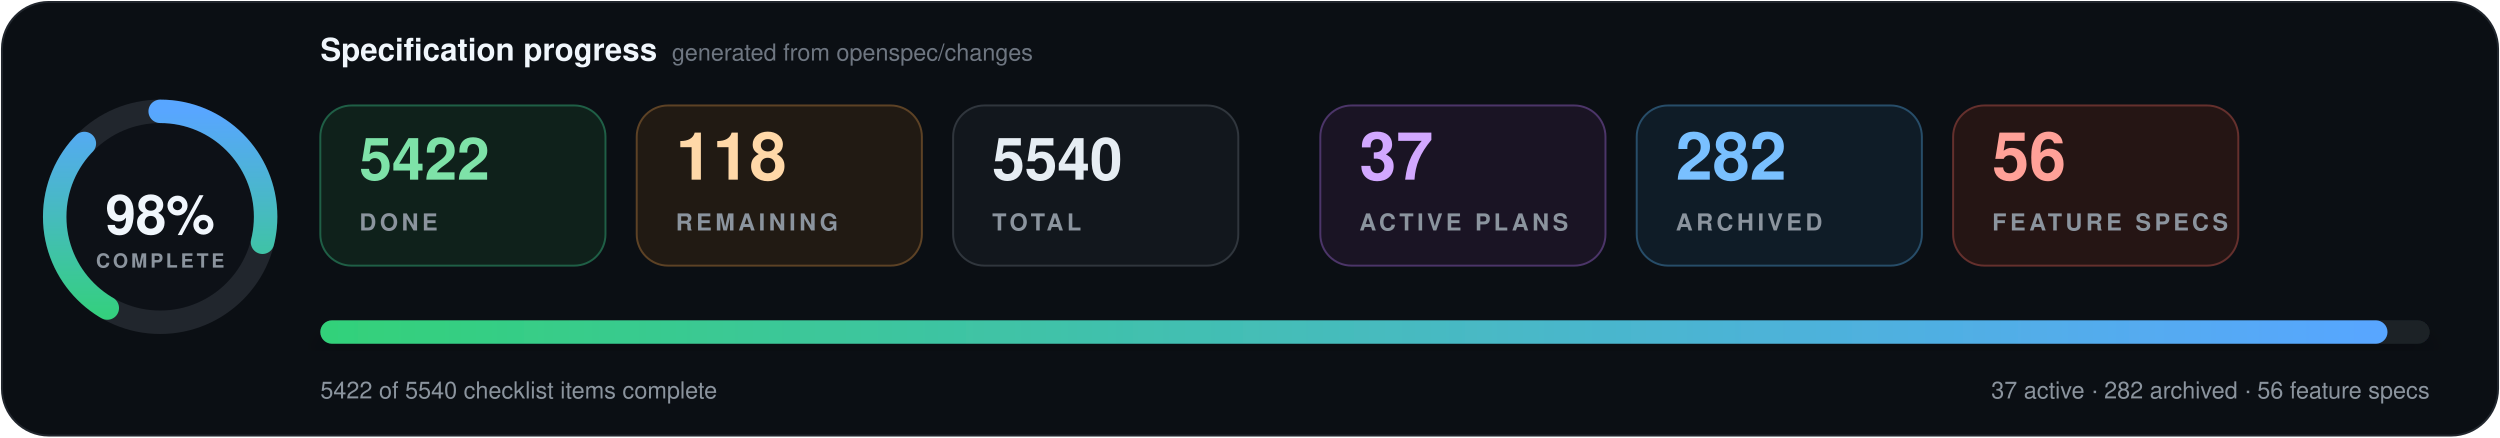
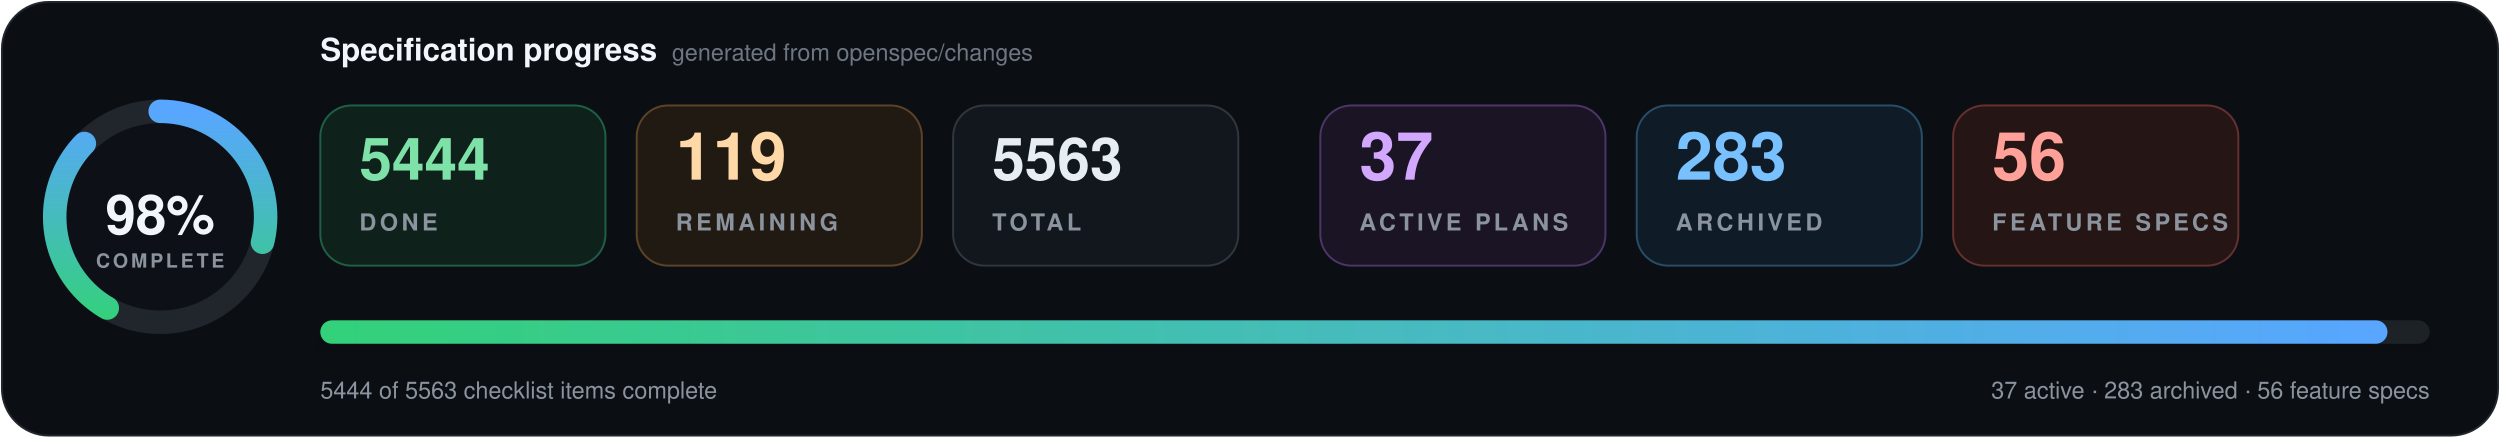
- <svg xmlns="http://www.w3.org/2000/svg" data-cache-version="1794425167" width="1280" height="224" viewBox="0 0 1280 224" role="img" aria-labelledby="title description" font-family="system-ui, -apple-system, BlinkMacSystemFont, 'Segoe UI', Helvetica, Arial, sans-serif" font-variant-numeric="tabular-nums">
+ <svg xmlns="http://www.w3.org/2000/svg" data-cache-version="1794426918" width="1280" height="224" viewBox="0 0 1280 224" role="img" aria-labelledby="title description" font-family="system-ui, -apple-system, BlinkMacSystemFont, 'Segoe UI', Helvetica, Arial, sans-serif" font-variant-numeric="tabular-nums">
  <defs>
    <linearGradient id="progress" x1="0" x2="1">
      <stop offset="0" stop-color="#33d17a" />
      <stop offset="1" stop-color="#58a6ff" />
    </linearGradient>
    <filter id="shadow" x="-10%" y="-20%" width="120%" height="150%">
      <feDropShadow dx="0" dy="7" stdDeviation="9" flood-color="#000" flood-opacity=".28" />
    </filter>
  </defs>
  <rect x="1" y="1" width="1278" height="222" rx="24" fill="#0b0f14" stroke="#21262d" />
  <g transform="translate(82 111)">
    <circle r="54" fill="#0d1117" stroke="#21262d" stroke-width="12" />
    <circle r="54" fill="none" stroke="url(#progress)" stroke-width="12" stroke-linecap="round" pathLength="100" stroke-dasharray="98 100" transform="rotate(-90)" />
    <text y="-1" text-anchor="middle" dominant-baseline="middle" fill="#f0f6fc" font-size="28" font-weight="800">98%</text>
    <text y="26" text-anchor="middle" fill="#8b949e" font-size="10" font-weight="700" letter-spacing="1.5">COMPLETE</text>
  </g>
  <text x="164" y="31" fill="#f0f6fc" font-size="16" font-weight="750">Specification progress</text>
  <text x="344" y="31" fill="#6e7681" font-size="12">generated from openspec/changes</text>
  <g transform="translate(164 54)">
    <rect width="146" height="82" rx="16" fill="#0f211b" stroke="#1f5f46" />
-     <text x="20" y="38" fill="#7ee2a8" font-size="30" font-weight="750">5422</text>
+     <text x="20" y="38" fill="#7ee2a8" font-size="30" font-weight="750">5444</text>
    <text x="20" y="64" fill="#8b949e" font-size="12" font-weight="700" letter-spacing="1.8">DONE</text>
  </g>
  <g transform="translate(326 54)">
    <rect width="146" height="82" rx="16" fill="#211a13" stroke="#5d4225" />
-     <text x="20" y="38" fill="#ffd8a8" font-size="34" font-weight="750">118</text>
+     <text x="20" y="38" fill="#ffd8a8" font-size="34" font-weight="750">119</text>
    <text x="20" y="64" fill="#8b949e" font-size="12" font-weight="700" letter-spacing="1.8">REMAINING</text>
  </g>
  <g transform="translate(488 54)">
    <rect width="146" height="82" rx="16" fill="#12171d" stroke="#30363d" />
-     <text x="20" y="38" fill="#e6edf3" font-size="30" font-weight="750">5540</text>
+     <text x="20" y="38" fill="#e6edf3" font-size="30" font-weight="750">5563</text>
    <text x="20" y="64" fill="#8b949e" font-size="12" font-weight="700" letter-spacing="1.8">TOTAL</text>
  </g>
  <g transform="translate(676 54)">
    <rect width="146" height="82" rx="16" fill="#1a1424" stroke="#4c3569" />
    <text x="20" y="38" fill="#d2a8ff" font-size="34" font-weight="750">37</text>
    <text x="20" y="64" fill="#8b949e" font-size="12" font-weight="700" letter-spacing="1.8">ACTIVE PLANS</text>
  </g>
  <g transform="translate(838 54)">
    <rect width="146" height="82" rx="16" fill="#0f1c27" stroke="#274d69" />
-     <text x="20" y="38" fill="#79c0ff" font-size="34" font-weight="750">282</text>
+     <text x="20" y="38" fill="#79c0ff" font-size="34" font-weight="750">283</text>
    <text x="20" y="64" fill="#8b949e" font-size="12" font-weight="700" letter-spacing="1.8">ARCHIVED</text>
  </g>
  <g transform="translate(1000 54)">
    <rect width="146" height="82" rx="16" fill="#251514" stroke="#65302d" />
    <text x="20" y="38" fill="#ffa198" font-size="34" font-weight="750">56</text>
    <text x="20" y="64" fill="#8b949e" font-size="12" font-weight="700" letter-spacing="1.8">FEATURE SPECS</text>
  </g>
  <g filter="url(#shadow)">
    <rect x="164" y="164" width="1080" height="12" rx="6" fill="#1b2128" />
    <rect x="164" y="164" width="1058.4" height="12" rx="6" fill="url(#progress)" />
  </g>
-   <text x="164" y="204" fill="#8b949e" font-size="12">5422 of 5540 checklist items complete</text>
-   <text x="1244" y="204" text-anchor="end" fill="#8b949e" font-size="12">37 active · 282 archived · 56 feature specs</text>
+   <text x="164" y="204" fill="#8b949e" font-size="12">5444 of 5563 checklist items complete</text>
+   <text x="1244" y="204" text-anchor="end" fill="#8b949e" font-size="12">37 active · 283 archived · 56 feature specs</text>
</svg>
